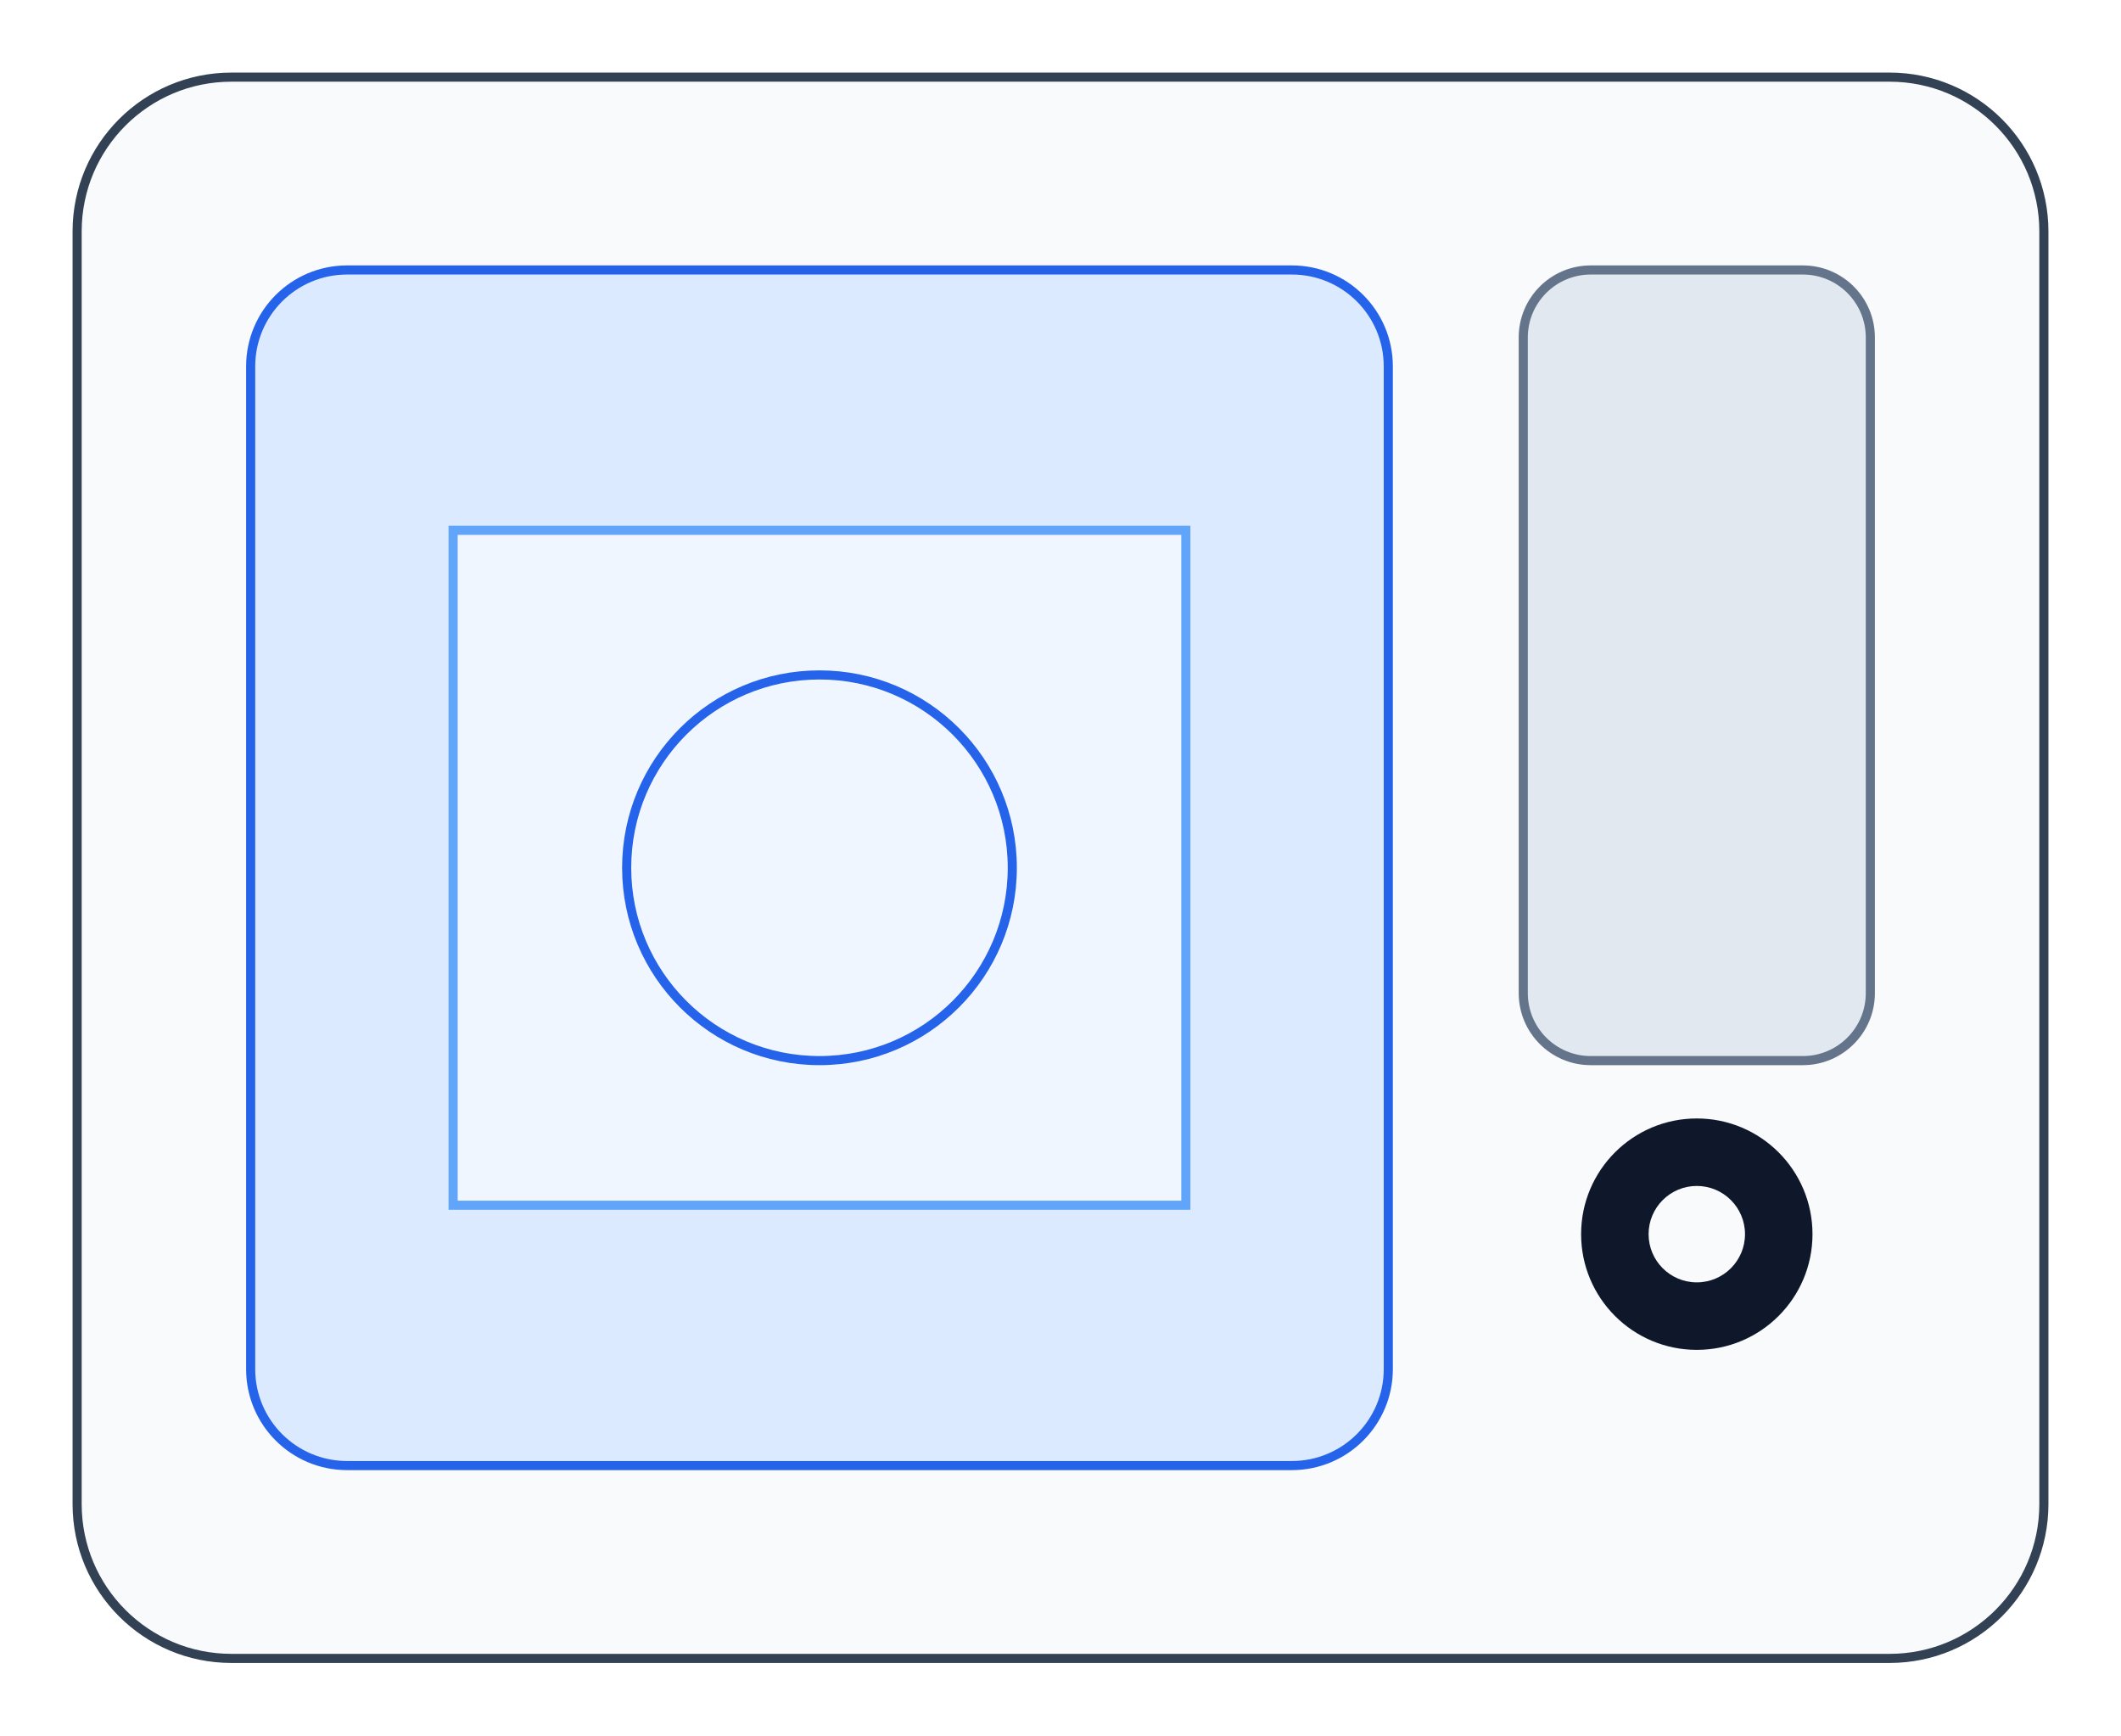
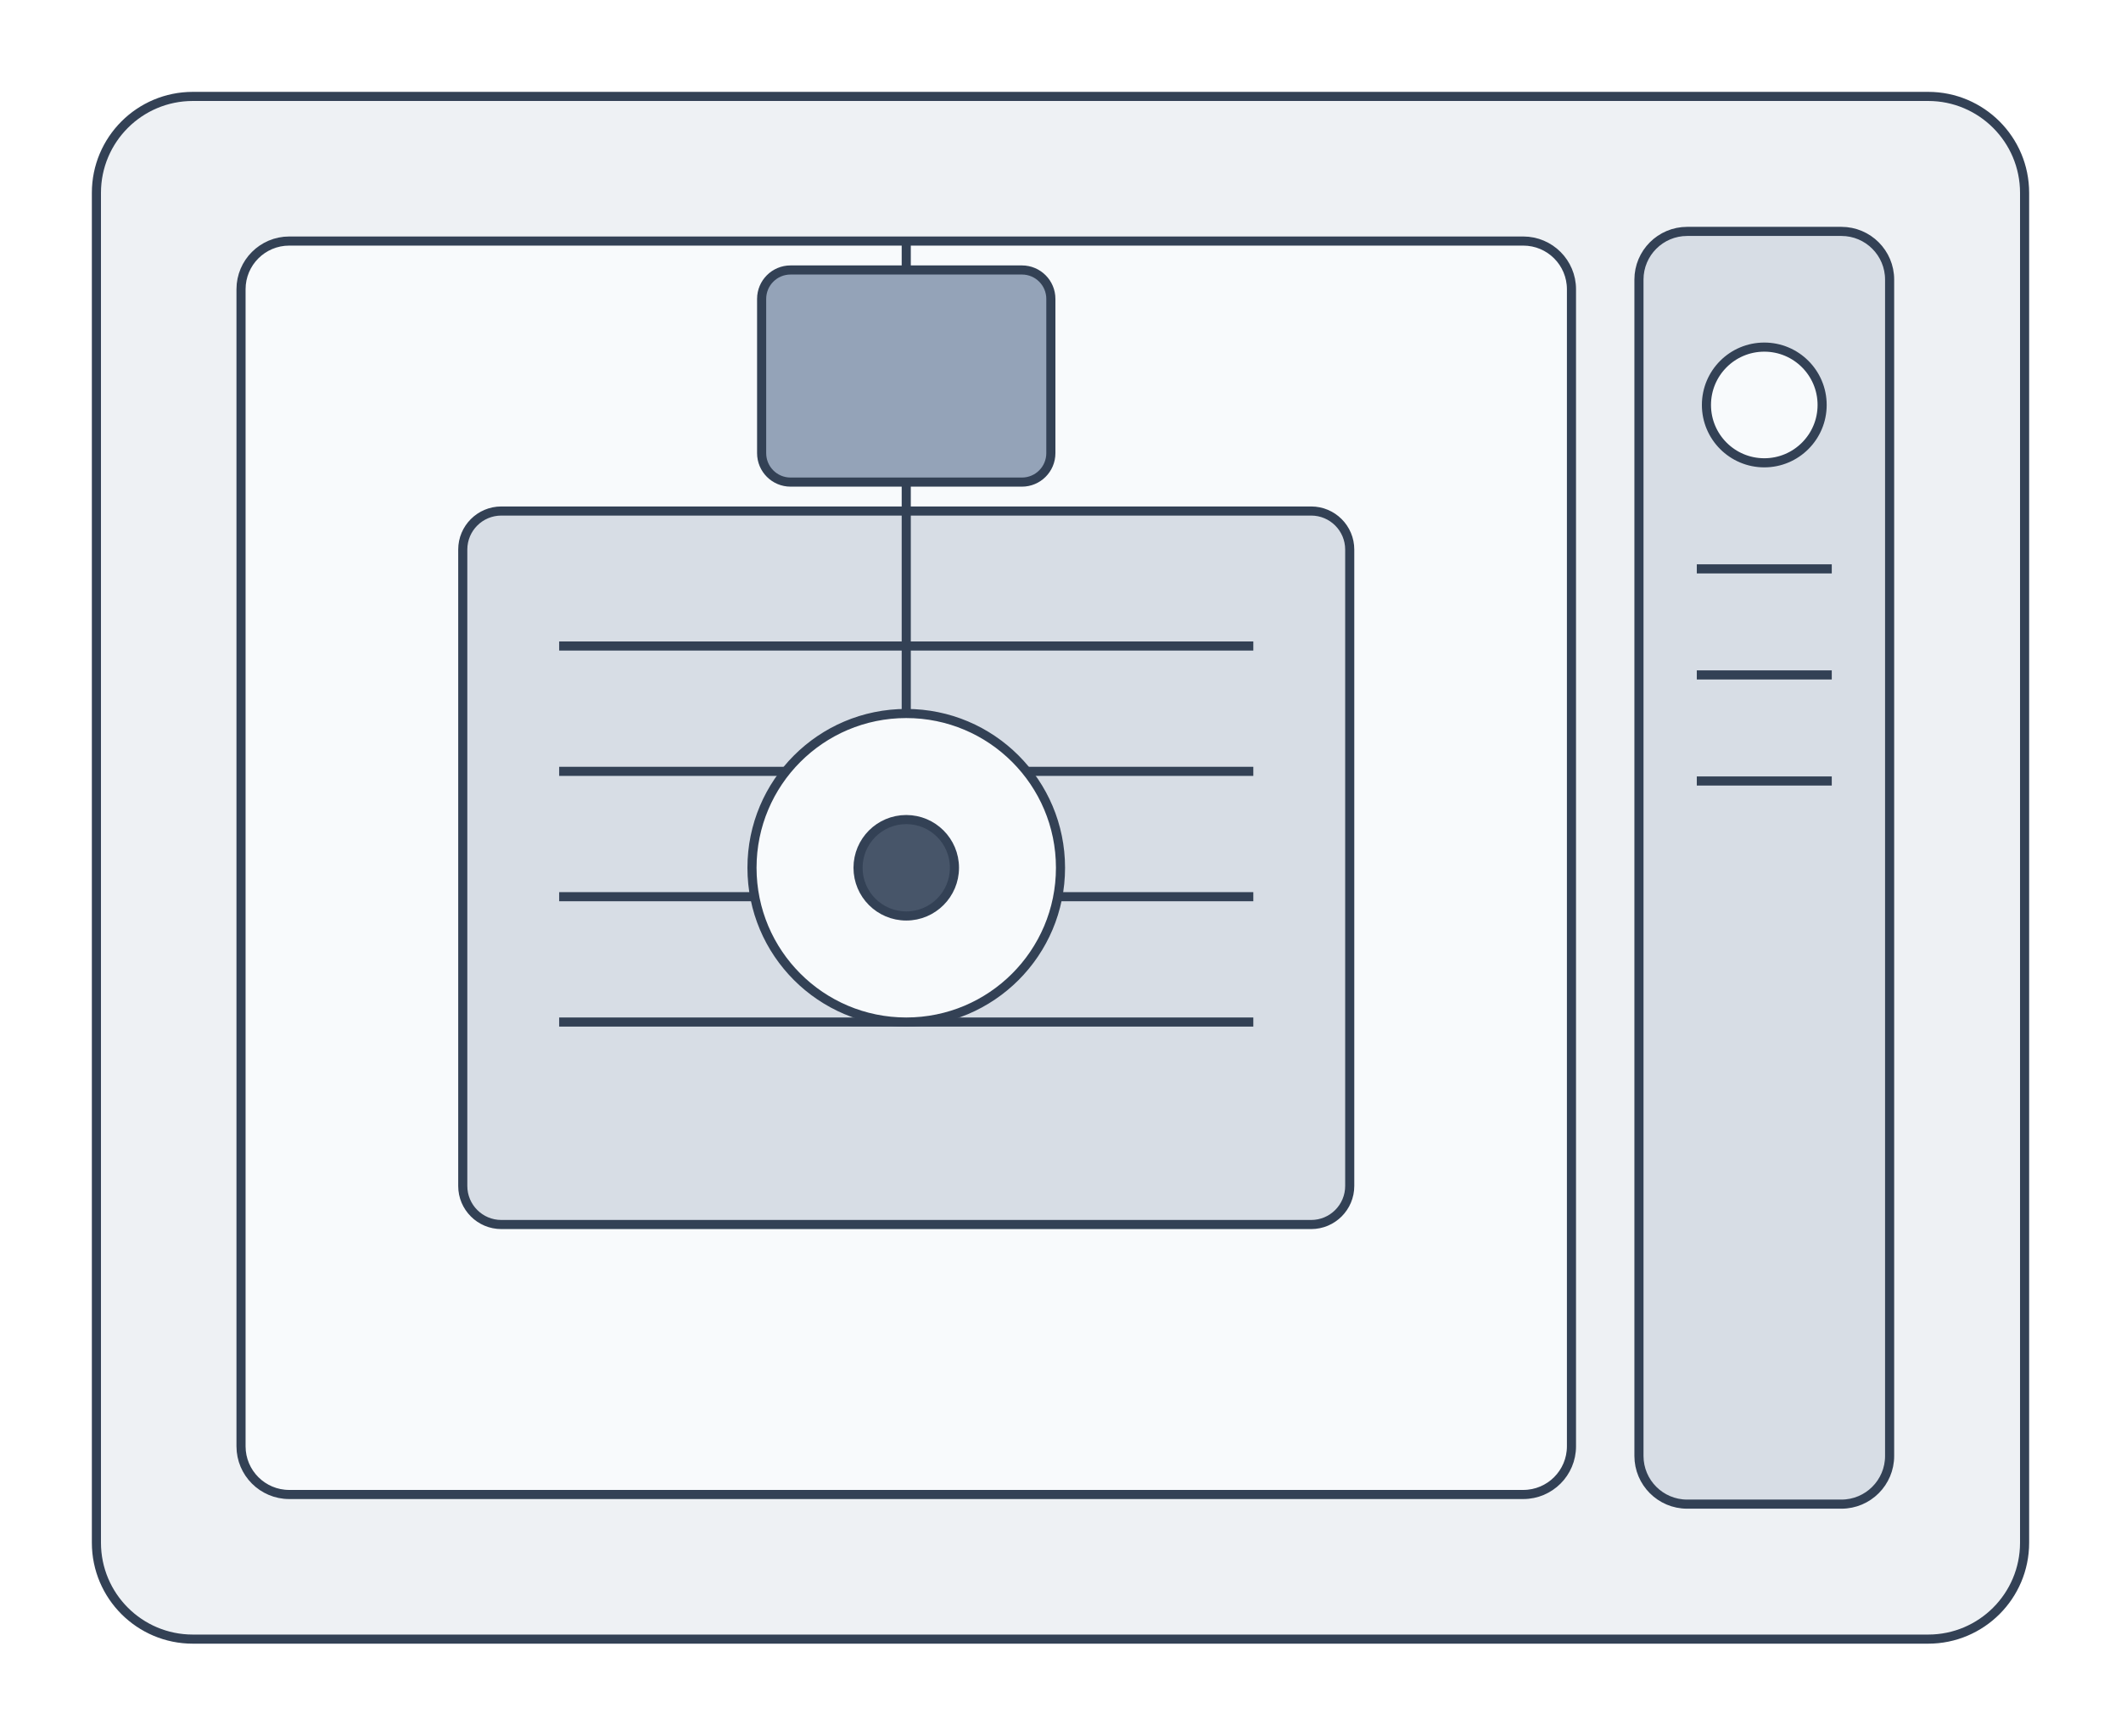
<svg xmlns="http://www.w3.org/2000/svg" viewBox="0 0 220 180" role="img" aria-label="Centro de usinagem visto de cima">
  <style>[stroke]{stroke-width:.25mm!important;vector-effect:non-scaling-stroke}</style>
-   <rect x="8" y="8" width="204" height="164" rx="16" fill="#f8fafc" stroke="#334155" stroke-width="6" />
-   <rect x="26" y="28" width="118" height="124" rx="10" fill="#dbeafe" stroke="#2563eb" stroke-width="4" />
-   <path d="M47 55h76v70H47z" fill="#eff6ff" stroke="#60a5fa" stroke-width="4" />
-   <circle cx="85" cy="90" r="20" fill="none" stroke="#2563eb" stroke-width="5" />
-   <rect x="158" y="28" width="36" height="82" rx="7" fill="#e2e8f0" stroke="#64748b" stroke-width="4" />
-   <circle cx="176" cy="128" r="12" fill="#0f172a" />
-   <circle cx="176" cy="128" r="5" fill="#f8fafc" />
+   <g stroke="#334155">
+     <rect x="10" y="10" width="200" height="160" rx="10" fill="#eef1f4" />
+     <rect x="25" y="25" width="138" height="130" rx="5" fill="#f8fafc" />
+     <rect x="48" y="53" width="92" height="74" rx="4" fill="#d7dde5" />
+     <path d="M58 67h72M58 80h72M58 93h72M58 106h72" fill="none" />
+     <circle cx="94" cy="90" r="16" fill="#f8fafc" />
+     <circle cx="94" cy="90" r="5" fill="#475569" />
+     <path d="M94 25v49" fill="none" />
+     <rect x="79" y="28" width="30" height="22" rx="3" fill="#94a3b8" />
+     <rect x="170" y="24" width="26" height="132" rx="5" fill="#d7dde5" />
+     <circle cx="183" cy="42" r="6" fill="#f8fafc" />
+     <path d="M176 59h14M176 70h14M176 81h14" fill="none" />
+   </g>
</svg>
